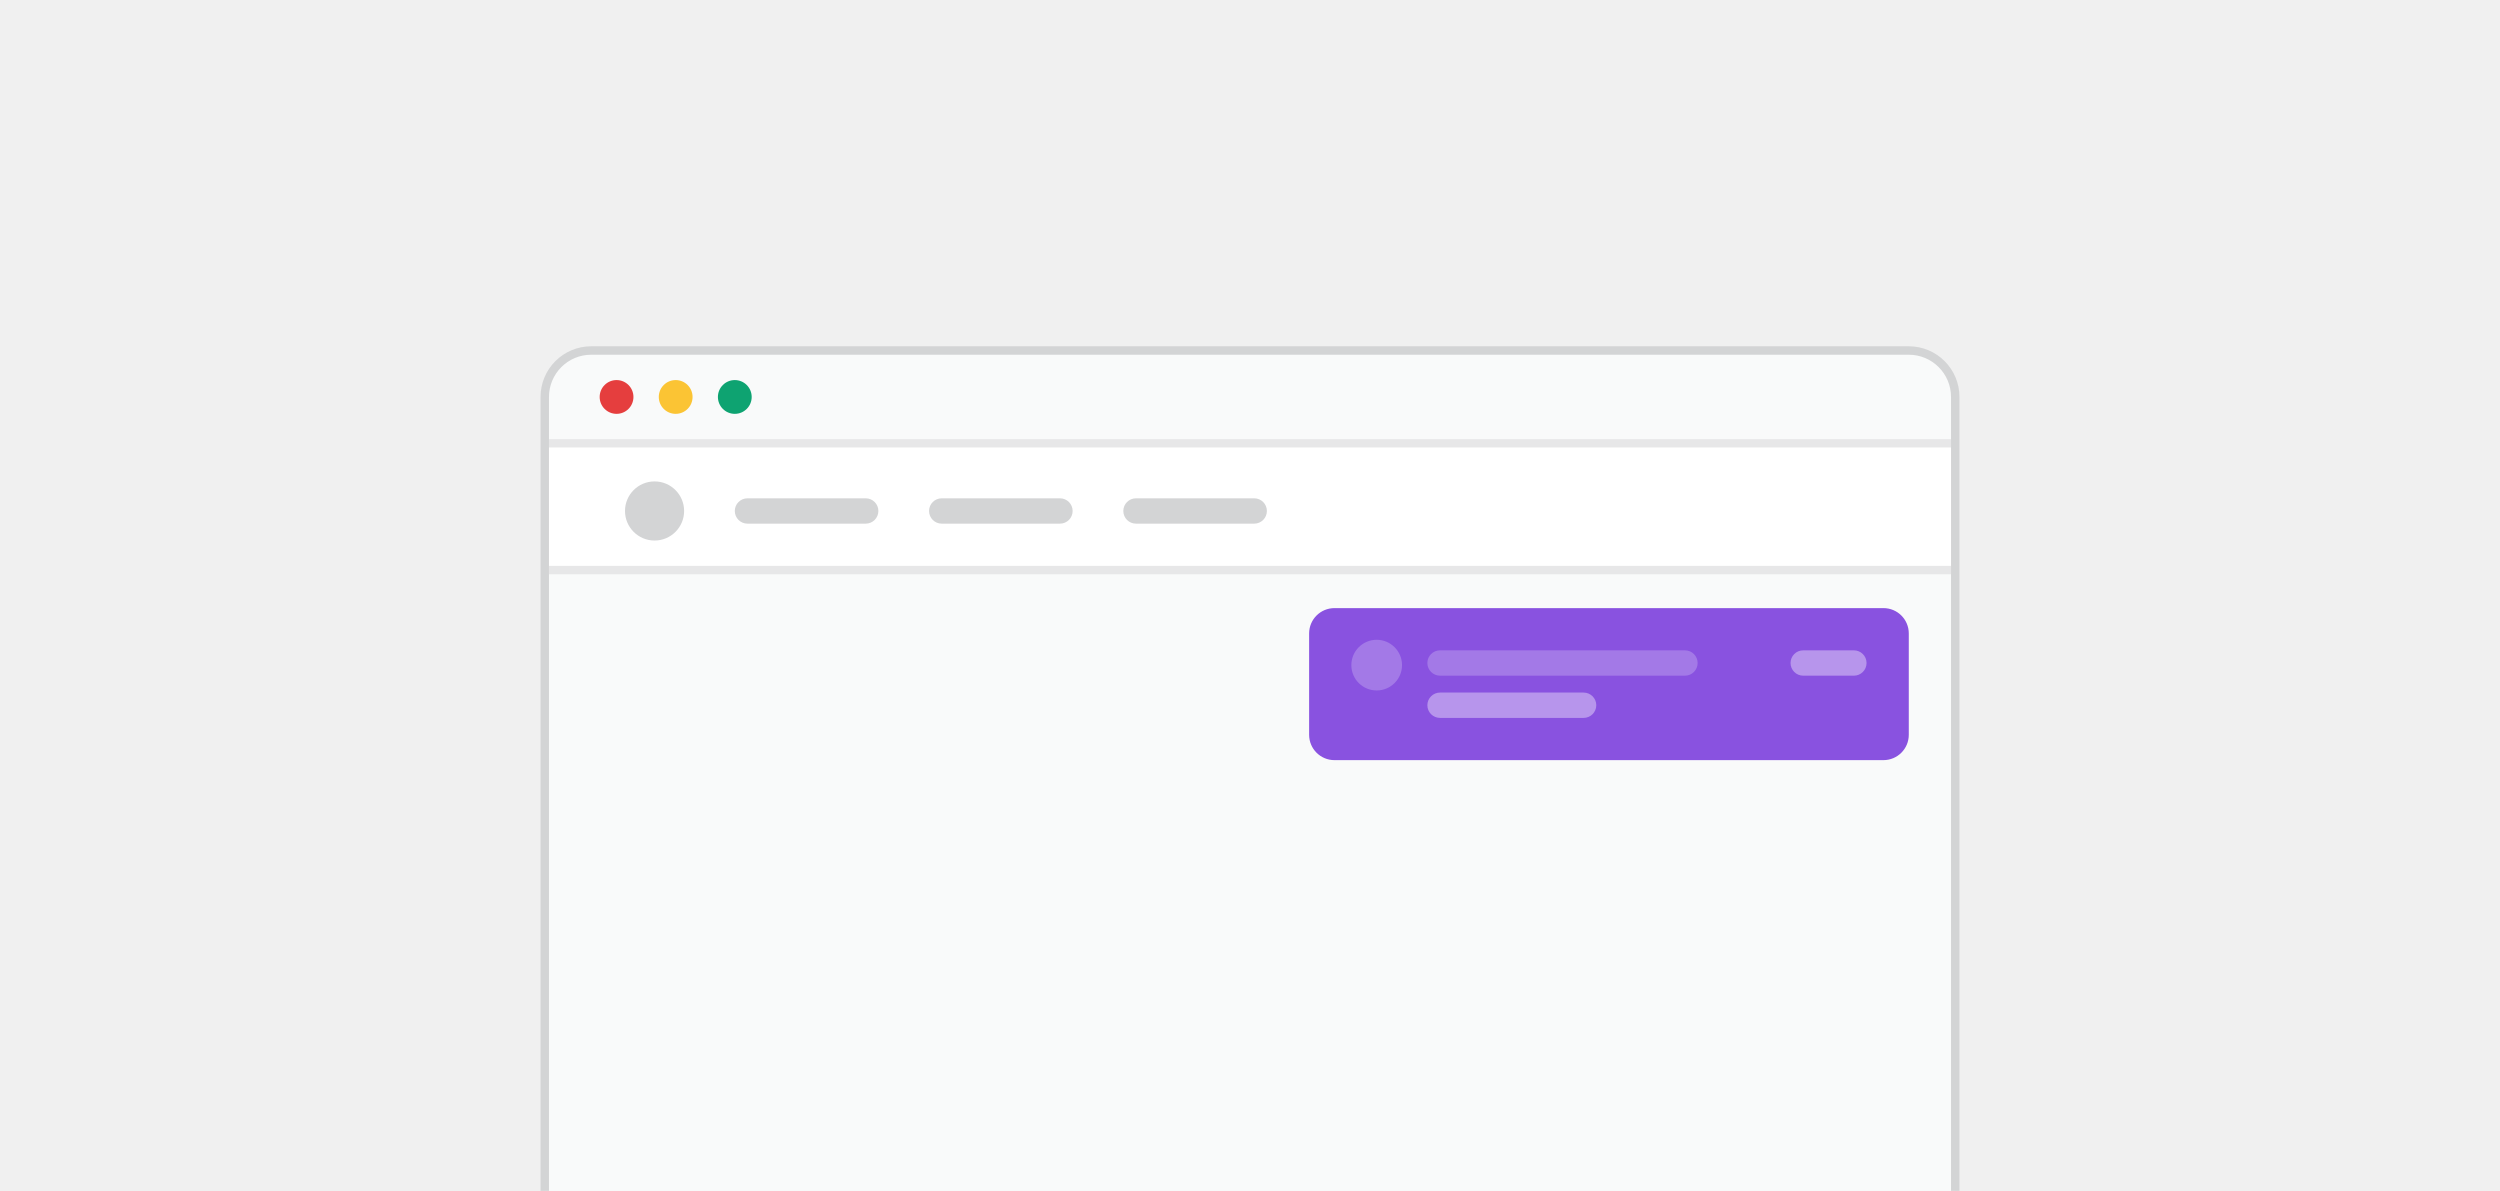
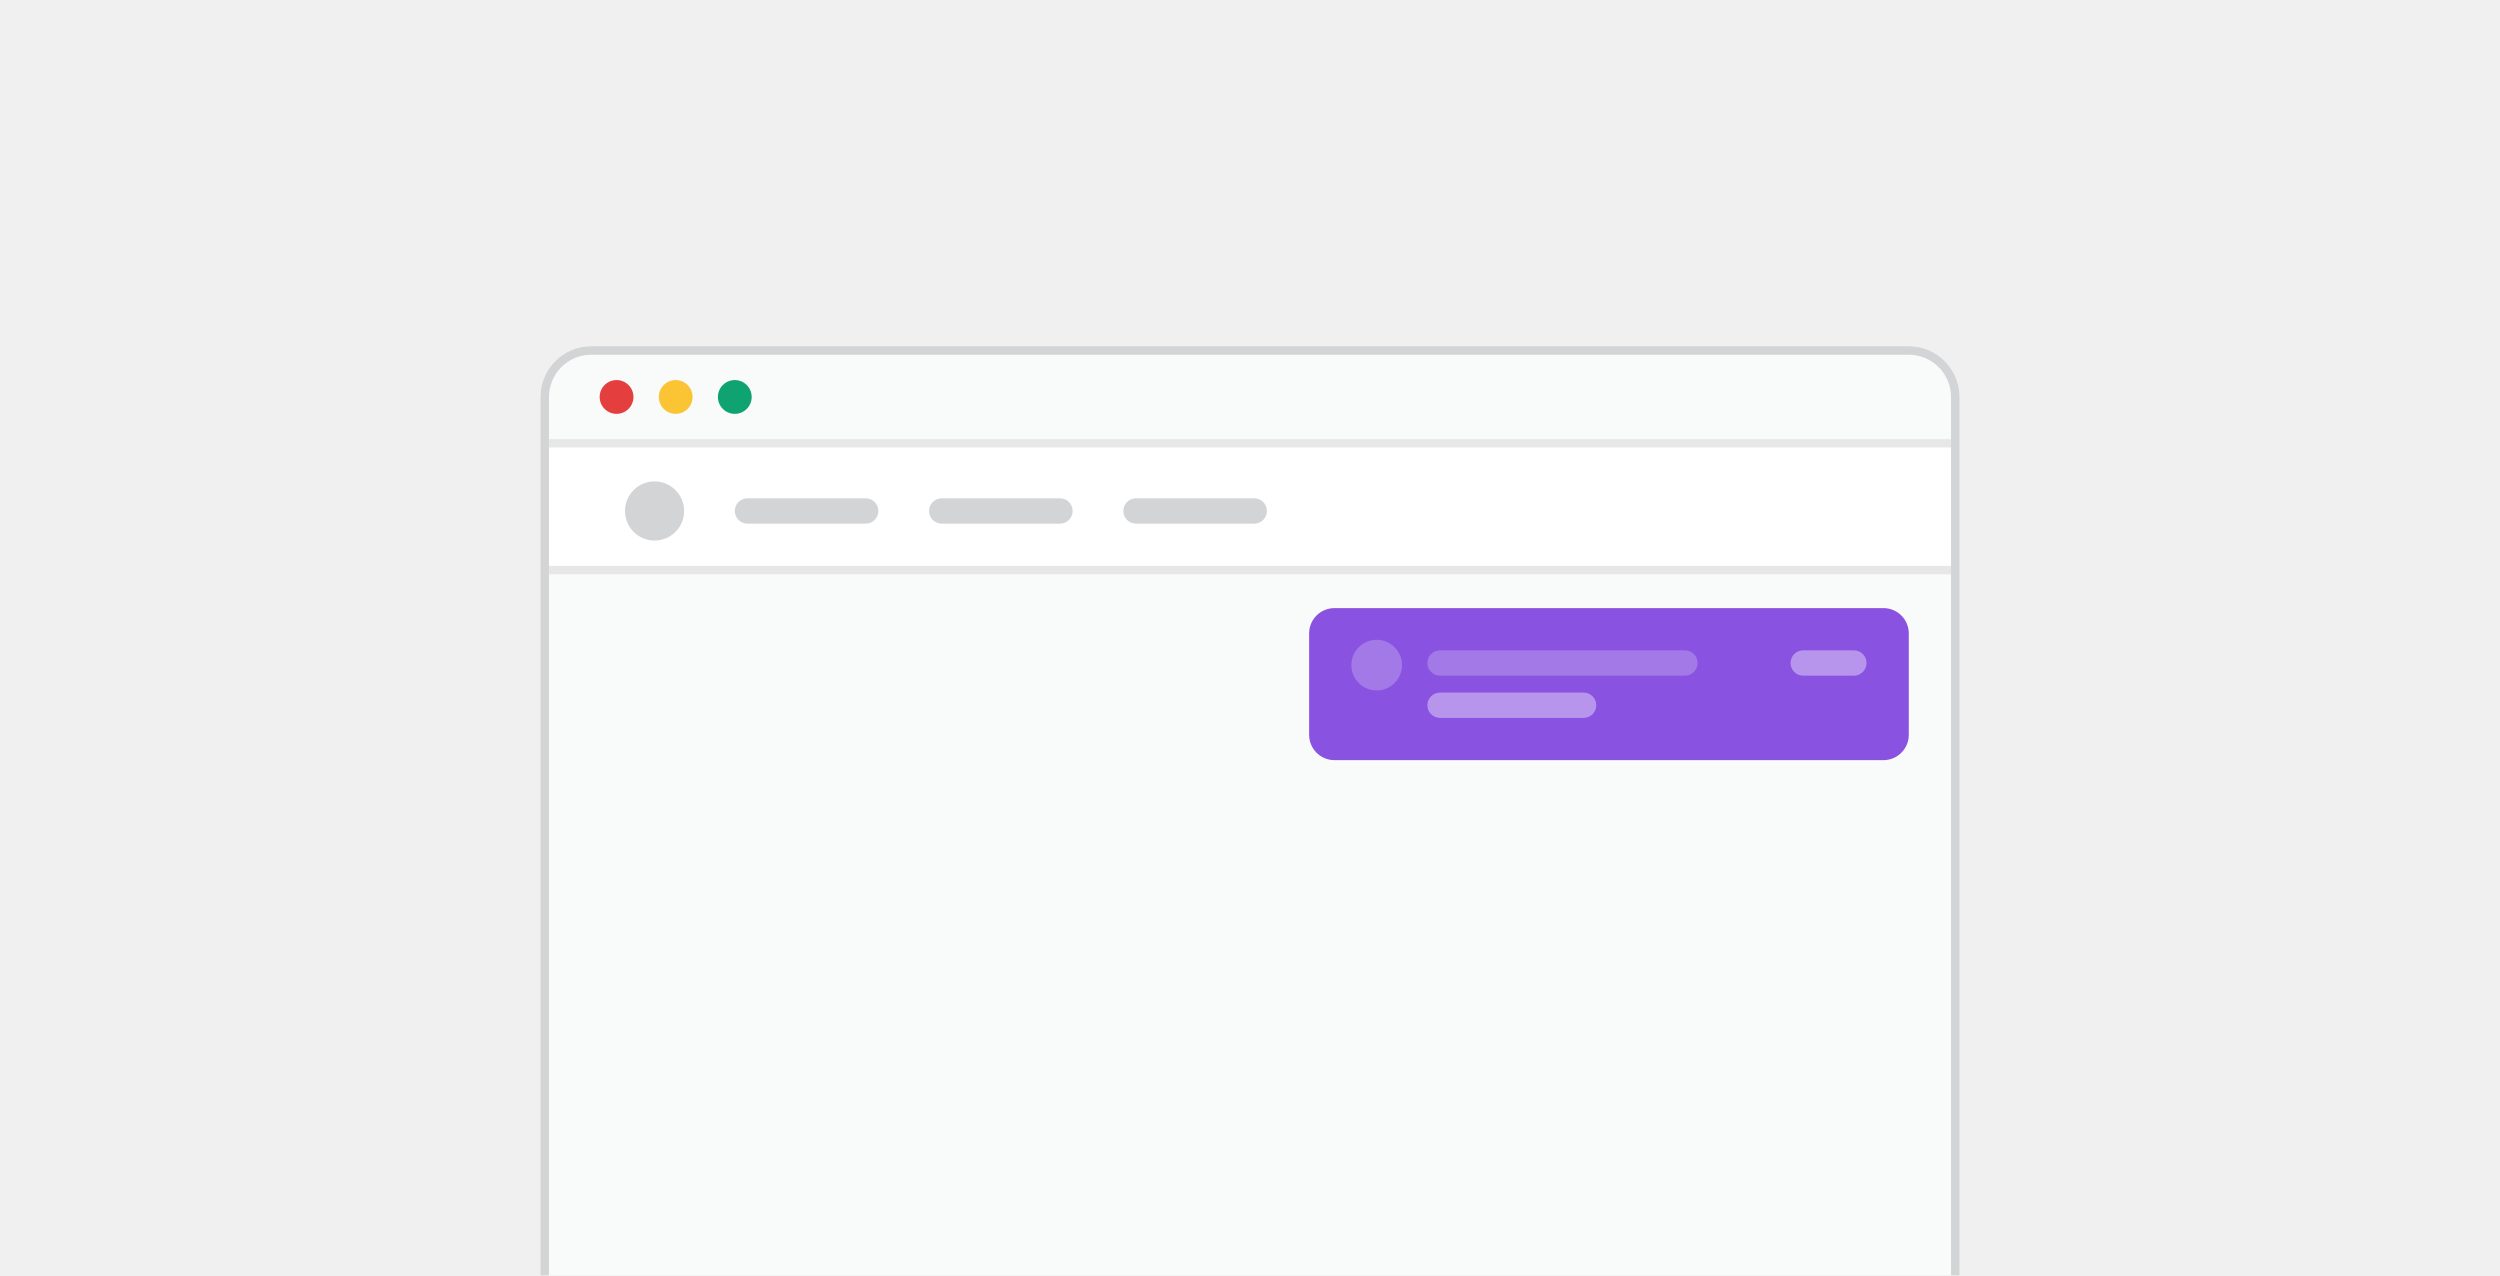
- <svg xmlns="http://www.w3.org/2000/svg" width="296" height="141" viewBox="0 0 296 141" fill="none">
-   <g clip-path="url(#clip0_227_12651)">
-     <path d="M64.5 47C64.5 43.962 66.962 41.5 70 41.5H226C229.038 41.5 231.5 43.962 231.5 47V146C231.5 149.038 229.038 151.5 226 151.5H70C66.962 151.5 64.5 149.038 64.5 146V47Z" fill="#F9FAFA" />
-     <path d="M64.5 47C64.5 43.962 66.962 41.5 70 41.5H226C229.038 41.5 231.5 43.962 231.5 47V146C231.5 149.038 229.038 151.5 226 151.5H70C66.962 151.5 64.5 149.038 64.5 146V47Z" stroke="#D3D4D5" />
-     <mask id="path-2-inside-1_227_12651" fill="white">
+ <svg xmlns="http://www.w3.org/2000/svg" width="296" height="151" viewBox="0 0 296 151" fill="none">
+   <g clip-path="url(#clip0_256_11749)">
+     <path d="M70 41.5H226C229.038 41.5 231.5 43.962 231.5 47V184C231.5 187.038 229.038 189.5 226 189.5H70C66.962 189.5 64.5 187.038 64.5 184V47C64.5 43.962 66.962 41.5 70 41.5Z" fill="#F9FAFA" />
+     <path d="M70 41.5H226C229.038 41.5 231.5 43.962 231.5 47V184C231.5 187.038 229.038 189.5 226 189.5H70C66.962 189.5 64.5 187.038 64.5 184V47C64.5 43.962 66.962 41.5 70 41.5Z" stroke="#D3D4D5" />
+     <mask id="path-2-inside-1_256_11749" fill="white">
      <path d="M65 41H231V53H65V41Z" />
    </mask>
-     <path d="M231 52H65V54H231V52Z" fill="#E7E7E8" mask="url(#path-2-inside-1_227_12651)" />
+     <path d="M231 52H65V54H231V52Z" fill="#E7E7E8" mask="url(#path-2-inside-1_256_11749)" />
    <rect x="71" y="45" width="4" height="4" rx="2" fill="#E53E3E" />
    <rect x="78" y="45" width="4" height="4" rx="2" fill="#FBC434" />
    <rect x="85" y="45" width="4" height="4" rx="2" fill="#0EA371" />
-     <mask id="path-7-inside-2_227_12651" fill="white">
+     <mask id="path-7-inside-2_256_11749" fill="white">
      <path d="M65 53H231V68H65V53Z" />
    </mask>
    <path d="M65 53H231V68H65V53Z" fill="white" />
-     <path d="M231 67H65V69H231V67Z" fill="#E7E7E8" mask="url(#path-7-inside-2_227_12651)" />
+     <path d="M231 67H65V69H231V67Z" fill="#E7E7E8" mask="url(#path-7-inside-2_256_11749)" />
    <rect x="74" y="57" width="7" height="7" rx="3.5" fill="#D3D4D5" />
    <rect x="87" y="59" width="17" height="3" rx="1.5" fill="#D3D4D5" />
    <rect x="110" y="59" width="17" height="3" rx="1.5" fill="#D3D4D5" />
    <rect x="133" y="59" width="17" height="3" rx="1.5" fill="#D3D4D5" />
    <path d="M155 75C155 73.343 156.343 72 158 72H223C224.657 72 226 73.343 226 75V87C226 88.657 224.657 90 223 90H158C156.343 90 155 88.657 155 87V75Z" fill="#8952E0" />
    <path d="M166 78.75C166 80.414 164.652 81.75 163 81.75C161.336 81.75 160 80.414 160 78.75C160 77.098 161.336 75.75 163 75.75C164.652 75.75 166 77.098 166 78.75Z" fill="#A379E7" />
    <rect x="169" y="77" width="32" height="3" rx="1.5" fill="#A379E7" />
    <rect x="169" y="82" width="20" height="3" rx="1.5" fill="#B795EC" />
    <rect x="212" y="77" width="9" height="3" rx="1.5" fill="#B795EC" />
  </g>
  <defs>
-     <clipPath id="clip0_227_12651">
-       <rect width="296" height="141" fill="white" />
+     <clipPath id="clip0_256_11749">
+       <rect width="296" height="151" fill="white" />
    </clipPath>
  </defs>
</svg>
